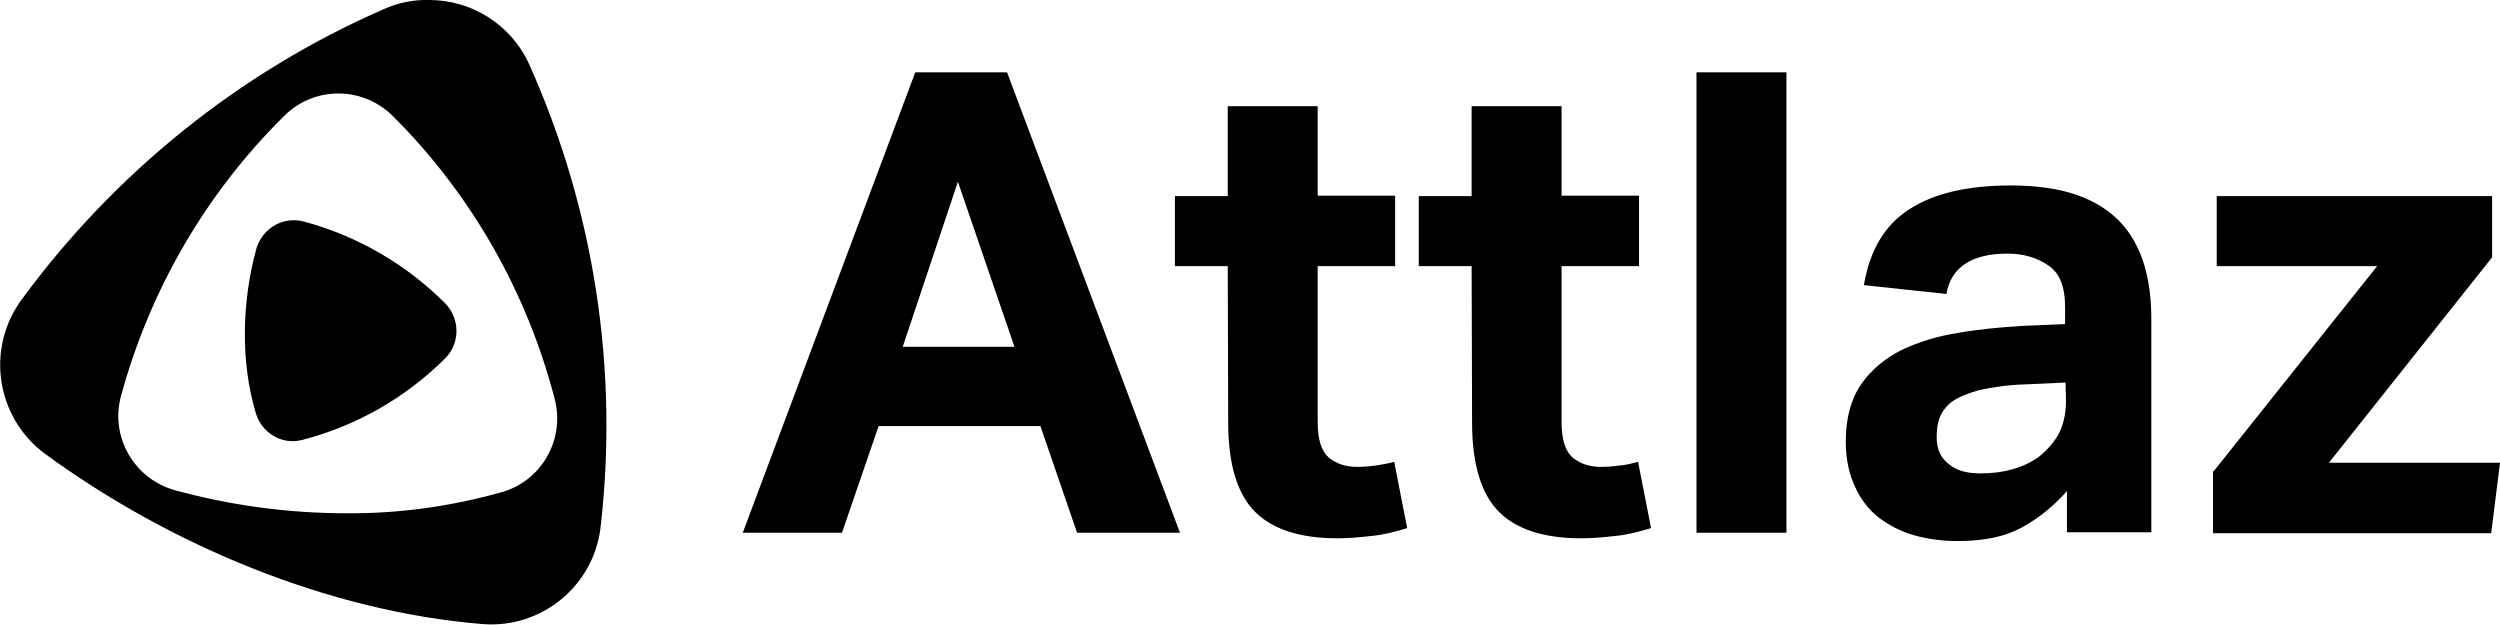
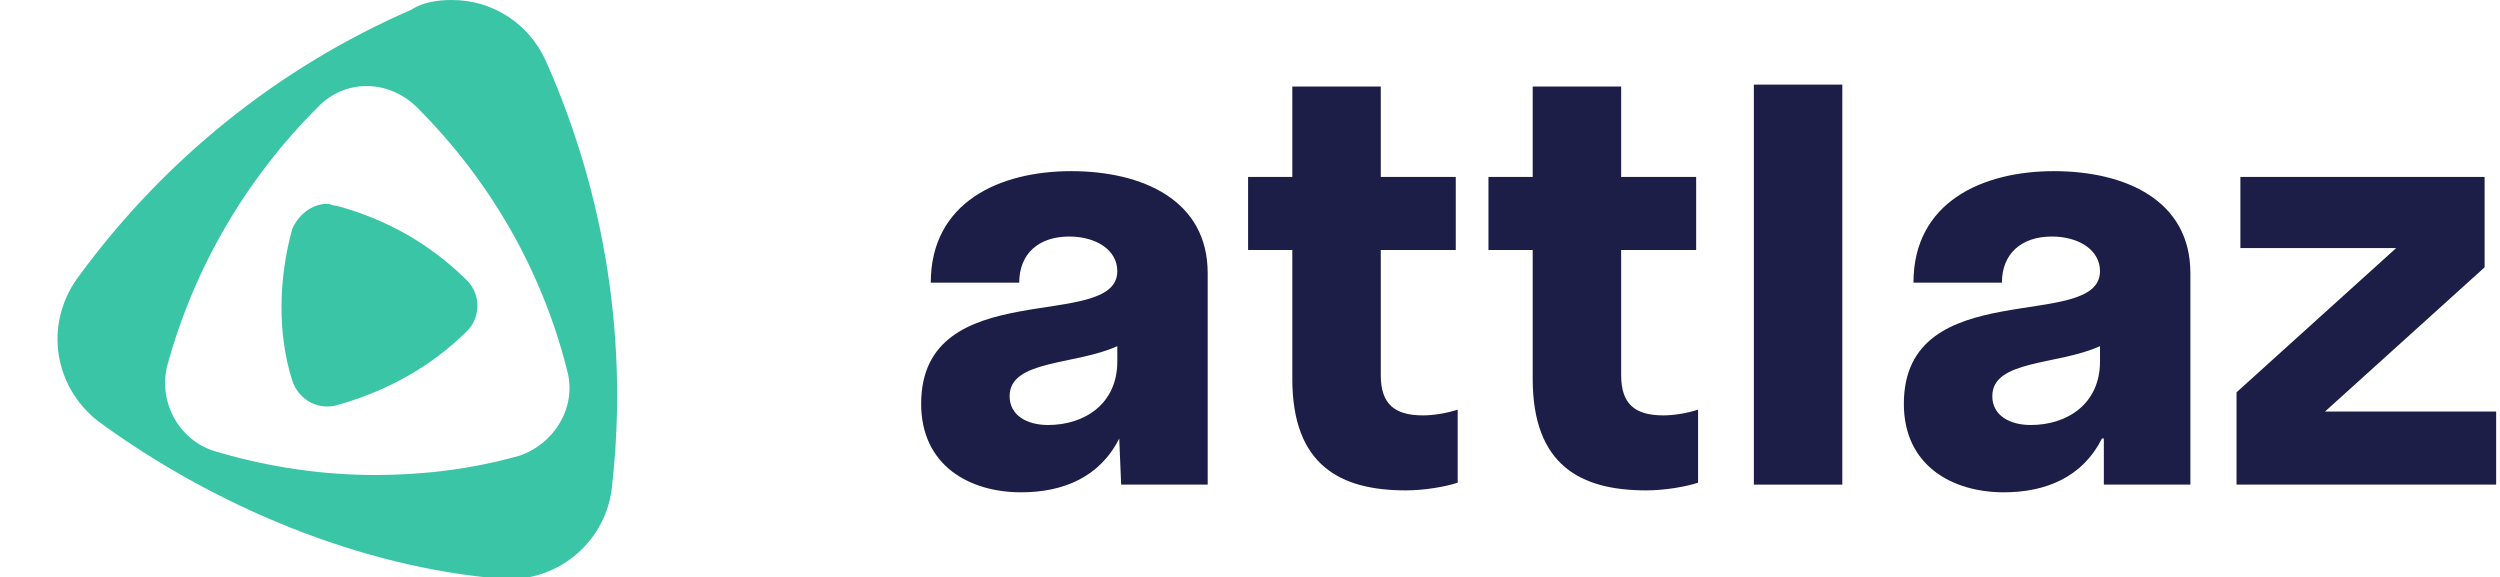
- <svg xmlns="http://www.w3.org/2000/svg" version="1.1" id="Laag_1" x="0px" y="0px" viewBox="0 0 539.2 134.7" style="enable-background:new 0 0 539.2 134.7;" xml:space="preserve">
-   <path id="SVGID_1_" d="M55.3,53.6c-3.1,11.3-3.5,24.3-0.1,35.6c1.3,4.2,5.6,6.8,9.9,5.7c11.7-3,22.4-9.1,31-17.7  c3.2-3.3,3.1-8.5-0.1-11.8C87.6,57,77.1,50.9,65.6,47.8c-0.7-0.2-1.5-0.3-2.2-0.3C59.6,47.5,56.4,50,55.3,53.6" />
-   <path id="SVGID_3_" d="M37.6,105.7c-8.7-2.5-13.9-11.5-11.5-20.3c6.2-22.8,18.3-43.7,35.1-60.3c6.4-6.5,16.8-6.6,23.4-0.2  c17,16.9,29.1,38.1,35.1,61.4c2.1,8.6-2.9,17.3-11.3,19.8c-11,3.1-22.3,4.7-33.7,4.6C62.1,110.7,49.7,109,37.6,105.7 M82.7,2  c-31.1,13.6-58,35.3-78.1,62.7c-7.7,10.6-5.4,25.3,5,33.1c26.9,19.7,61.2,34.1,94.5,36.8c12.6,1,23.8-8.1,25.4-20.6  c4-34.2-1.3-68.8-15.4-100.2C110.3,5.4,101.8,0,92.6,0C89.2-0.1,85.8,0.6,82.7,2" />
-   <path d="M197.4,15.6h19.8l37.3,99.3h-22.2l-7.9-23h-34.9l-7.9,23h-21.4L197.4,15.6z M218.8,74.8l-12.2-35.6l-11.9,35.6H218.8z" />
-   <path d="M264.8,57.4h-11.4V42.3h11.4V22.9h19.4v19.3h16.7v15.2h-16.7V91c0,3.8,0.8,6.3,2.4,7.7c1.6,1.3,3.6,2,6.1,2  c1.3,0,2.6-0.1,4-0.3s2.6-0.4,4-0.8l2.8,14.3c-2.6,0.8-5.3,1.5-7.8,1.7c-2.5,0.3-5,0.5-7.3,0.5c-7.9,0-13.9-1.9-17.7-5.7  c-3.8-3.8-5.8-10.2-5.8-19.2L264.8,57.4L264.8,57.4z" />
-   <path d="M317.4,57.4H306V42.3h11.4V22.9h19.4v19.3h16.7v15.2h-16.7V91c0,3.8,0.8,6.3,2.4,7.7c1.6,1.3,3.6,2,6.1,2  c1.3,0,2.6-0.1,4-0.3c1.3-0.1,2.6-0.4,4-0.8l2.8,14.3c-2.6,0.8-5.3,1.5-7.8,1.7c-2.5,0.3-5,0.5-7.3,0.5c-7.9,0-13.9-1.9-17.7-5.7  c-3.8-3.8-5.8-10.2-5.8-19.2L317.4,57.4L317.4,57.4z" />
-   <path d="M365.9,15.6h19.4v99.3h-19.4V15.6z" />
-   <path d="M445.9,105.8c-2.9,3.3-6.1,5.9-9.7,7.9s-8.2,3-13.9,3c-3.3,0-6.3-0.4-9.3-1.2c-2.9-0.8-5.4-2.1-7.7-3.8  c-2.2-1.7-4-4-5.2-6.7c-1.3-2.8-2-5.9-2-9.8c0-5,1.1-9.1,3.3-12.3c2.2-3.2,5.2-5.6,8.7-7.4c3.6-1.7,7.7-3,12.2-3.7  c4.5-0.8,9.1-1.2,13.7-1.5l9.4-0.4v-3.6c0-4.5-1.2-7.5-3.7-9.1c-2.5-1.7-5.4-2.5-8.7-2.5c-7.7,0-12.2,2.9-13.2,8.7L402,61.5  c1.3-7.7,4.6-13.1,10-16.5s12.6-5,21.7-5c5.6,0,10.3,0.7,14.1,2c3.8,1.3,7,3.3,9.4,5.8s4.1,5.6,5.2,9.1c1.1,3.6,1.6,7.5,1.6,12v45.9  h-18.2v-9H445.9z M445.5,82.5l-8.6,0.4c-4.1,0.1-7.4,0.7-9.9,1.2c-2.5,0.7-4.5,1.5-5.8,2.4s-2.2,2.1-2.8,3.4  c-0.5,1.3-0.7,2.8-0.7,4.4c0,2.4,0.8,4.4,2.5,5.7c1.7,1.5,4,2.1,7,2.1c5,0,9.1-1.2,12.3-3.4c1.7-1.3,3.2-2.9,4.4-4.9  c1.1-2,1.7-4.5,1.7-7.4L445.5,82.5L445.5,82.5z" />
-   <path d="M477.4,101.7l35.3-44.3h-34.6V42.3h59.4v13.2l-35.2,44.3h36.9l-1.9,15.2h-60v-13.4L477.4,101.7L477.4,101.7z" />
+ <svg xmlns="http://www.w3.org/2000/svg" version="1.1" id="a" x="0px" y="0px" viewBox="0 0 130 30" style="enable-background:new 0 0 130 30;" xml:space="preserve">
+   <style type="text/css">
+ 	.st0{fill:#1C1E47;}
+ 	.st1{fill:#3AC6A6;}
+ </style>
+   <g>
+     <path class="st0" d="M58.2,22.8c-1,2-2.9,2.8-5.1,2.8c-2.7,0-5.2-1.4-5.2-4.6c0-6.8,10.2-3.7,10.2-6.9c0-1.1-1.1-1.8-2.5-1.8   c-1.6,0-2.6,0.9-2.6,2.4h-4.6c0-4.2,3.6-5.8,7.3-5.8s7.1,1.5,7.1,5.3v11h-4.5L58.2,22.8L58.2,22.8L58.2,22.8z M54.5,22.1   c1.9,0,3.6-1.1,3.6-3.3V18c-2.2,1-5.6,0.7-5.6,2.6C52.5,21.6,53.4,22.1,54.5,22.1L54.5,22.1z" />
+     <path class="st0" d="M74,21.6c0.5,0,1.2-0.1,1.8-0.3v3.8c-0.6,0.2-1.7,0.4-2.7,0.4c-3.4,0-5.9-1.3-5.9-5.8V13h-2.3V9.2h2.3V4.5h4.6   v4.7h3.9V13h-3.9v6.5C71.8,21,72.5,21.6,74,21.6L74,21.6L74,21.6z" />
+     <path class="st0" d="M86.5,21.6c0.5,0,1.2-0.1,1.8-0.3v3.8c-0.6,0.2-1.7,0.4-2.7,0.4c-3.4,0-5.9-1.3-5.9-5.8V13h-2.3V9.2h2.3V4.5   h4.6v4.7h3.9V13h-3.9v6.5C84.3,21,85,21.6,86.5,21.6z" />
+     <path class="st0" d="M91.2,25.2V4.4h4.6v20.8H91.2z" />
+     <path class="st0" d="M109.3,22.8c-1,2-2.9,2.8-5.1,2.8c-2.7,0-5.2-1.4-5.2-4.6c0-6.8,10.2-3.7,10.2-6.9c0-1.1-1.1-1.8-2.5-1.8   c-1.6,0-2.6,0.9-2.6,2.4h-4.6c0-4.2,3.6-5.8,7.3-5.8c3.7,0,7.1,1.5,7.1,5.3v11h-4.5V22.8L109.3,22.8L109.3,22.8z M105.6,22.1   c1.9,0,3.6-1.1,3.6-3.3V18c-2.2,1-5.6,0.7-5.6,2.6C103.6,21.6,104.5,22.1,105.6,22.1L105.6,22.1z" />
+     <path class="st0" d="M129.8,25.2h-13.5v-4.8l8.3-7.5h-8.1V9.2h12.7v4.7l-8.3,7.5h8.9V25.2z" />
+   </g>
+   <g id="c">
+     <path id="d" class="st1" d="M15.2,11.9c-0.7,2.5-0.8,5.4,0,7.9c0.3,0.9,1.2,1.5,2.2,1.3c2.6-0.7,5-2,6.9-3.9c0.7-0.7,0.7-1.9,0-2.6   c-1.9-1.9-4.2-3.2-6.8-3.9c-0.2,0-0.3-0.1-0.5-0.1C16.2,10.6,15.5,11.2,15.2,11.9" />
+     <path id="e" class="st1" d="M11.3,23.5C9.4,23,8.2,21,8.7,19c1.4-5.1,4.1-9.7,7.8-13.4c1.4-1.5,3.7-1.5,5.2,0   c3.8,3.8,6.5,8.5,7.8,13.7c0.5,1.9-0.7,3.8-2.5,4.4c-2.5,0.7-5,1-7.5,1C16.8,24.7,14,24.3,11.3,23.5 M21.4,0.5   c-6.9,3-12.9,7.8-17.4,14c-1.7,2.4-1.2,5.6,1.1,7.4c6,4.4,13.6,7.6,21,8.2c2.8,0.2,5.3-1.8,5.7-4.6c0.9-7.6-0.3-15.3-3.4-22.3   C27.5,1.2,25.6,0,23.5,0C22.8,0,22,0.1,21.4,0.5" />
+   </g>
</svg>
